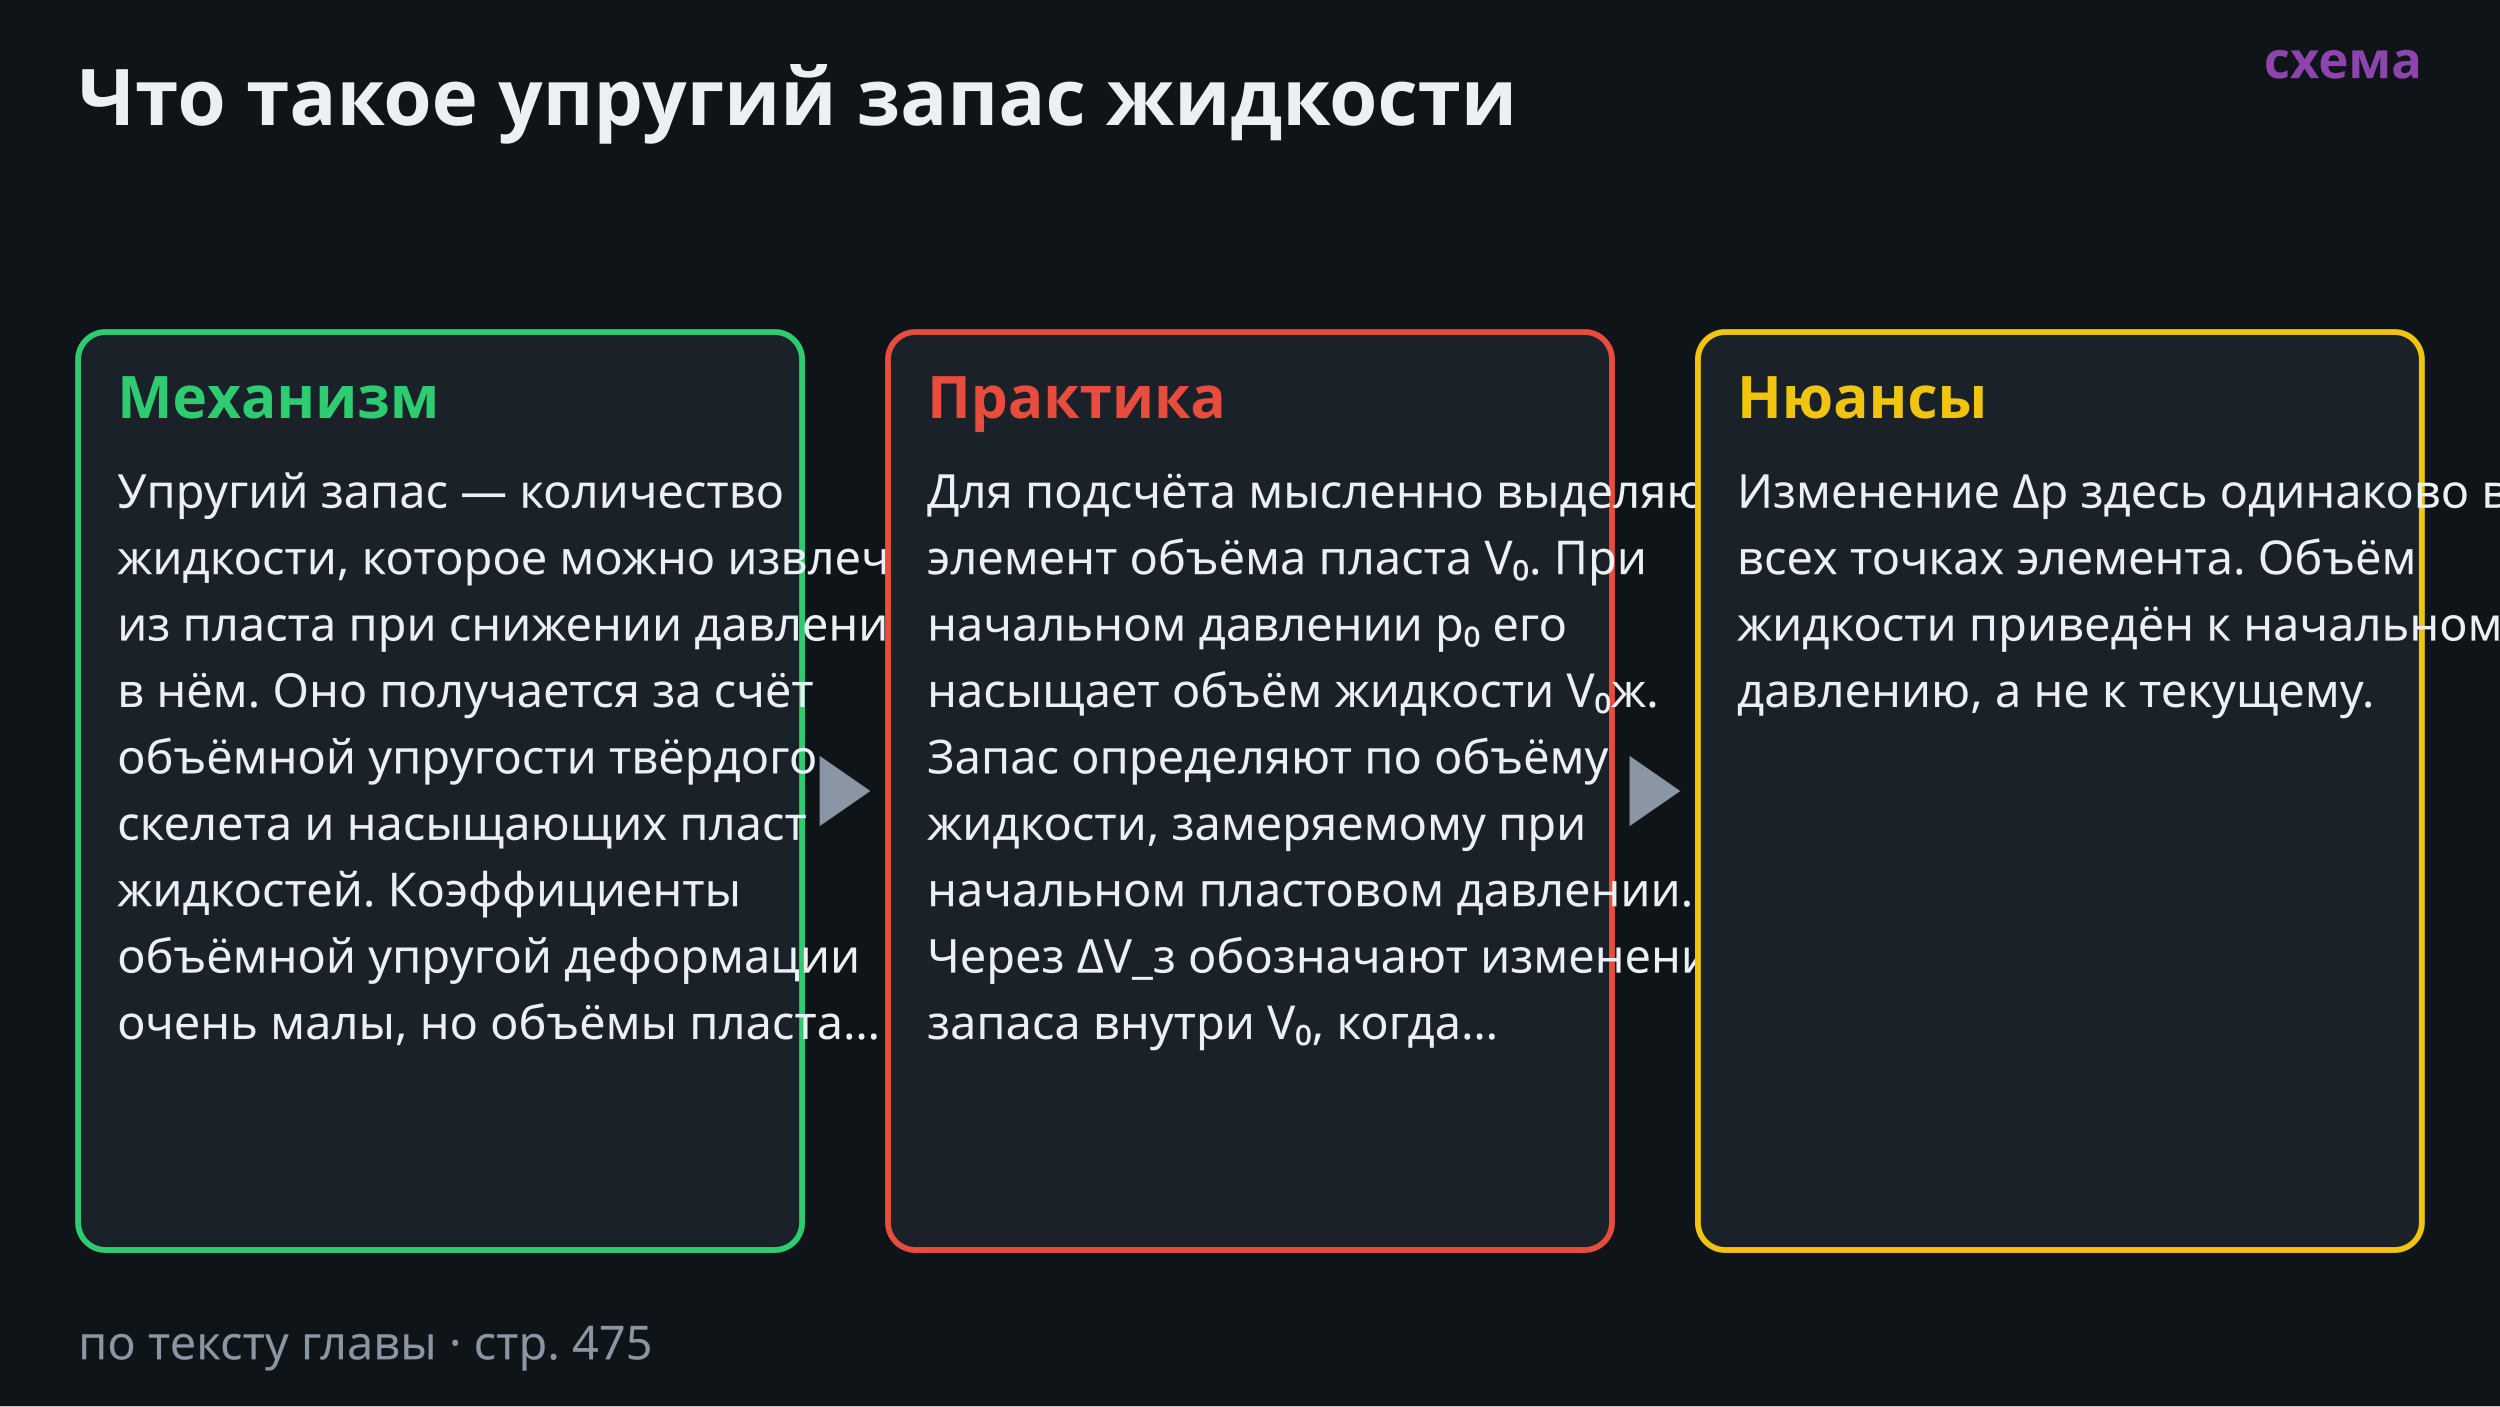
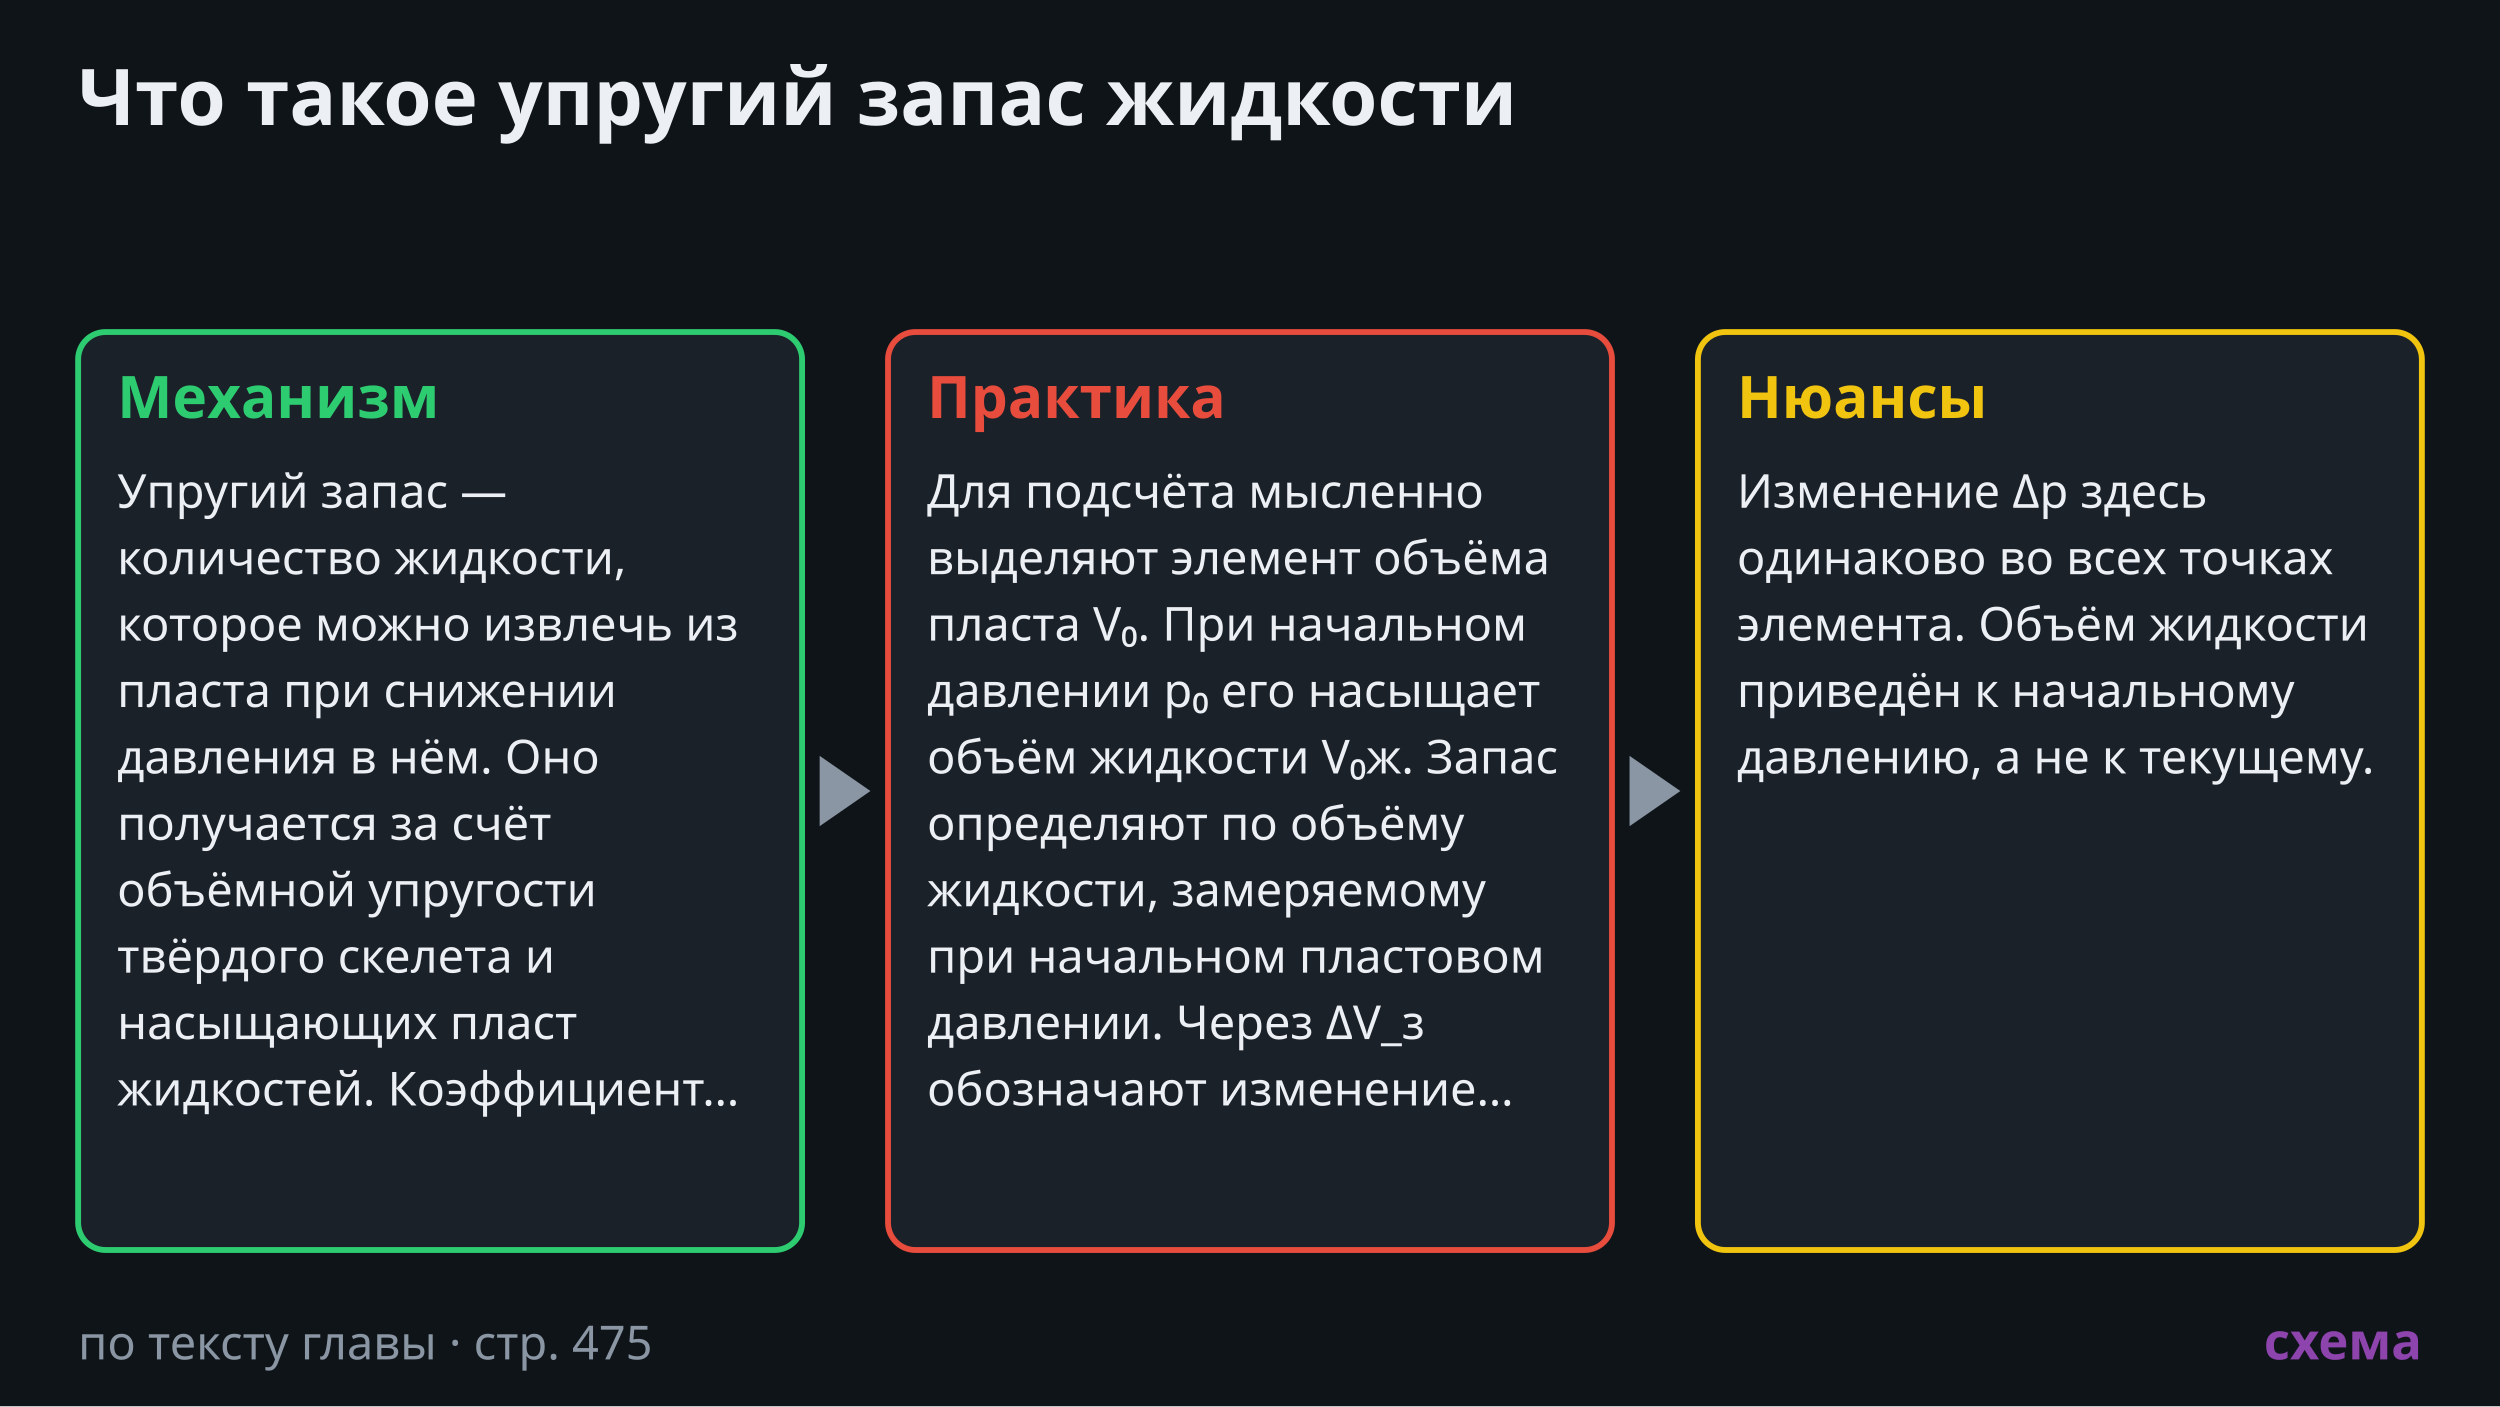
<svg xmlns="http://www.w3.org/2000/svg" viewBox="0 0 1280 720" width="1280" height="720" style="max-width:100%;height:auto">
  <rect width="1280" height="720" fill="#0F1419" />
  <text x="40" y="64" font-family="Segoe UI" font-size="40" font-weight="700" fill="#ECEFF4">Что такое упругий запас жидкости</text>
-   <text x="1240" y="40" text-anchor="end" font-family="Segoe UI" font-size="26" font-weight="700" fill="#8E44AD">схема</text>
+   <text x="1240" y="696" text-anchor="end" font-family="Segoe UI" font-size="26" font-weight="700" fill="#8E44AD">схема</text>
  <rect x="40.0" y="170" width="370.667" height="470" rx="14" fill="#1A2129" stroke="#2ECC71" stroke-width="3" />
  <text x="60.0" y="214" font-family="Segoe UI" font-size="30" font-weight="700" fill="#2ECC71">Механизм</text>
-   <text x="60.0" y="260" font-family="Segoe UI" font-size="24" fill="#ECEFF4">Упругий запас — количество</text>
-   <text x="60.0" y="294" font-family="Segoe UI" font-size="24" fill="#ECEFF4">жидкости, которое можно извлечь</text>
-   <text x="60.0" y="328" font-family="Segoe UI" font-size="24" fill="#ECEFF4">из пласта при снижении давления</text>
-   <text x="60.0" y="362" font-family="Segoe UI" font-size="24" fill="#ECEFF4">в нём. Оно получается за счёт</text>
-   <text x="60.0" y="396" font-family="Segoe UI" font-size="24" fill="#ECEFF4">объёмной упругости твёрдого</text>
-   <text x="60.0" y="430" font-family="Segoe UI" font-size="24" fill="#ECEFF4">скелета и насыщающих пласт</text>
-   <text x="60.0" y="464" font-family="Segoe UI" font-size="24" fill="#ECEFF4">жидкостей. Коэффициенты</text>
-   <text x="60.0" y="498" font-family="Segoe UI" font-size="24" fill="#ECEFF4">объёмной упругой деформации</text>
-   <text x="60.0" y="532" font-family="Segoe UI" font-size="24" fill="#ECEFF4">очень малы, но объёмы пласта…</text>
+   <text x="60.0" y="260" font-family="Segoe UI" font-size="24" fill="#ECEFF4">Упругий запас —</text>
+   <text x="60.0" y="294" font-family="Segoe UI" font-size="24" fill="#ECEFF4">количество жидкости,</text>
+   <text x="60.0" y="328" font-family="Segoe UI" font-size="24" fill="#ECEFF4">которое можно извлечь из</text>
+   <text x="60.0" y="362" font-family="Segoe UI" font-size="24" fill="#ECEFF4">пласта при снижении</text>
+   <text x="60.0" y="396" font-family="Segoe UI" font-size="24" fill="#ECEFF4">давления в нём. Оно</text>
+   <text x="60.0" y="430" font-family="Segoe UI" font-size="24" fill="#ECEFF4">получается за счёт</text>
+   <text x="60.0" y="464" font-family="Segoe UI" font-size="24" fill="#ECEFF4">объёмной упругости</text>
+   <text x="60.0" y="498" font-family="Segoe UI" font-size="24" fill="#ECEFF4">твёрдого скелета и</text>
+   <text x="60.0" y="532" font-family="Segoe UI" font-size="24" fill="#ECEFF4">насыщающих пласт</text>
+   <text x="60.0" y="566" font-family="Segoe UI" font-size="24" fill="#ECEFF4">жидкостей. Коэффициент…</text>
  <polygon points="419.667,387 445.667,405 419.667,423" fill="#8A96A3" />
  <rect x="454.667" y="170" width="370.667" height="470" rx="14" fill="#1A2129" stroke="#E74C3C" stroke-width="3" />
  <text x="474.667" y="214" font-family="Segoe UI" font-size="30" font-weight="700" fill="#E74C3C">Практика</text>
-   <text x="474.667" y="260" font-family="Segoe UI" font-size="24" fill="#ECEFF4">Для подсчёта мысленно выделяют</text>
-   <text x="474.667" y="294" font-family="Segoe UI" font-size="24" fill="#ECEFF4">элемент объёма пласта V₀. При</text>
-   <text x="474.667" y="328" font-family="Segoe UI" font-size="24" fill="#ECEFF4">начальном давлении p₀ его</text>
-   <text x="474.667" y="362" font-family="Segoe UI" font-size="24" fill="#ECEFF4">насыщает объём жидкости V₀ж.</text>
-   <text x="474.667" y="396" font-family="Segoe UI" font-size="24" fill="#ECEFF4">Запас определяют по объёму</text>
-   <text x="474.667" y="430" font-family="Segoe UI" font-size="24" fill="#ECEFF4">жидкости, замеряемому при</text>
-   <text x="474.667" y="464" font-family="Segoe UI" font-size="24" fill="#ECEFF4">начальном пластовом давлении.</text>
-   <text x="474.667" y="498" font-family="Segoe UI" font-size="24" fill="#ECEFF4">Через ΔV_з обозначают изменение</text>
-   <text x="474.667" y="532" font-family="Segoe UI" font-size="24" fill="#ECEFF4">запаса внутри V₀, когда…</text>
+   <text x="474.667" y="260" font-family="Segoe UI" font-size="24" fill="#ECEFF4">Для подсчёта мысленно</text>
+   <text x="474.667" y="294" font-family="Segoe UI" font-size="24" fill="#ECEFF4">выделяют элемент объёма</text>
+   <text x="474.667" y="328" font-family="Segoe UI" font-size="24" fill="#ECEFF4">пласта V₀. При начальном</text>
+   <text x="474.667" y="362" font-family="Segoe UI" font-size="24" fill="#ECEFF4">давлении p₀ его насыщает</text>
+   <text x="474.667" y="396" font-family="Segoe UI" font-size="24" fill="#ECEFF4">объём жидкости V₀ж. Запас</text>
+   <text x="474.667" y="430" font-family="Segoe UI" font-size="24" fill="#ECEFF4">определяют по объёму</text>
+   <text x="474.667" y="464" font-family="Segoe UI" font-size="24" fill="#ECEFF4">жидкости, замеряемому</text>
+   <text x="474.667" y="498" font-family="Segoe UI" font-size="24" fill="#ECEFF4">при начальном пластовом</text>
+   <text x="474.667" y="532" font-family="Segoe UI" font-size="24" fill="#ECEFF4">давлении. Через ΔV_з</text>
+   <text x="474.667" y="566" font-family="Segoe UI" font-size="24" fill="#ECEFF4">обозначают изменение…</text>
  <polygon points="834.333,387 860.333,405 834.333,423" fill="#8A96A3" />
  <rect x="869.333" y="170" width="370.667" height="470" rx="14" fill="#1A2129" stroke="#F1C40F" stroke-width="3" />
  <text x="889.333" y="214" font-family="Segoe UI" font-size="30" font-weight="700" fill="#F1C40F">Нюансы</text>
-   <text x="889.333" y="260" font-family="Segoe UI" font-size="24" fill="#ECEFF4">Изменение Δp здесь одинаково во</text>
-   <text x="889.333" y="294" font-family="Segoe UI" font-size="24" fill="#ECEFF4">всех точках элемента. Объём</text>
-   <text x="889.333" y="328" font-family="Segoe UI" font-size="24" fill="#ECEFF4">жидкости приведён к начальному</text>
-   <text x="889.333" y="362" font-family="Segoe UI" font-size="24" fill="#ECEFF4">давлению, а не к текущему.</text>
+   <text x="889.333" y="260" font-family="Segoe UI" font-size="24" fill="#ECEFF4">Изменение Δp здесь</text>
+   <text x="889.333" y="294" font-family="Segoe UI" font-size="24" fill="#ECEFF4">одинаково во всех точках</text>
+   <text x="889.333" y="328" font-family="Segoe UI" font-size="24" fill="#ECEFF4">элемента. Объём жидкости</text>
+   <text x="889.333" y="362" font-family="Segoe UI" font-size="24" fill="#ECEFF4">приведён к начальному</text>
+   <text x="889.333" y="396" font-family="Segoe UI" font-size="24" fill="#ECEFF4">давлению, а не к текущему.</text>
  <text x="40" y="696" font-family="Segoe UI" font-size="24" fill="#8A96A3">по тексту главы · стр. 475</text>
</svg>
